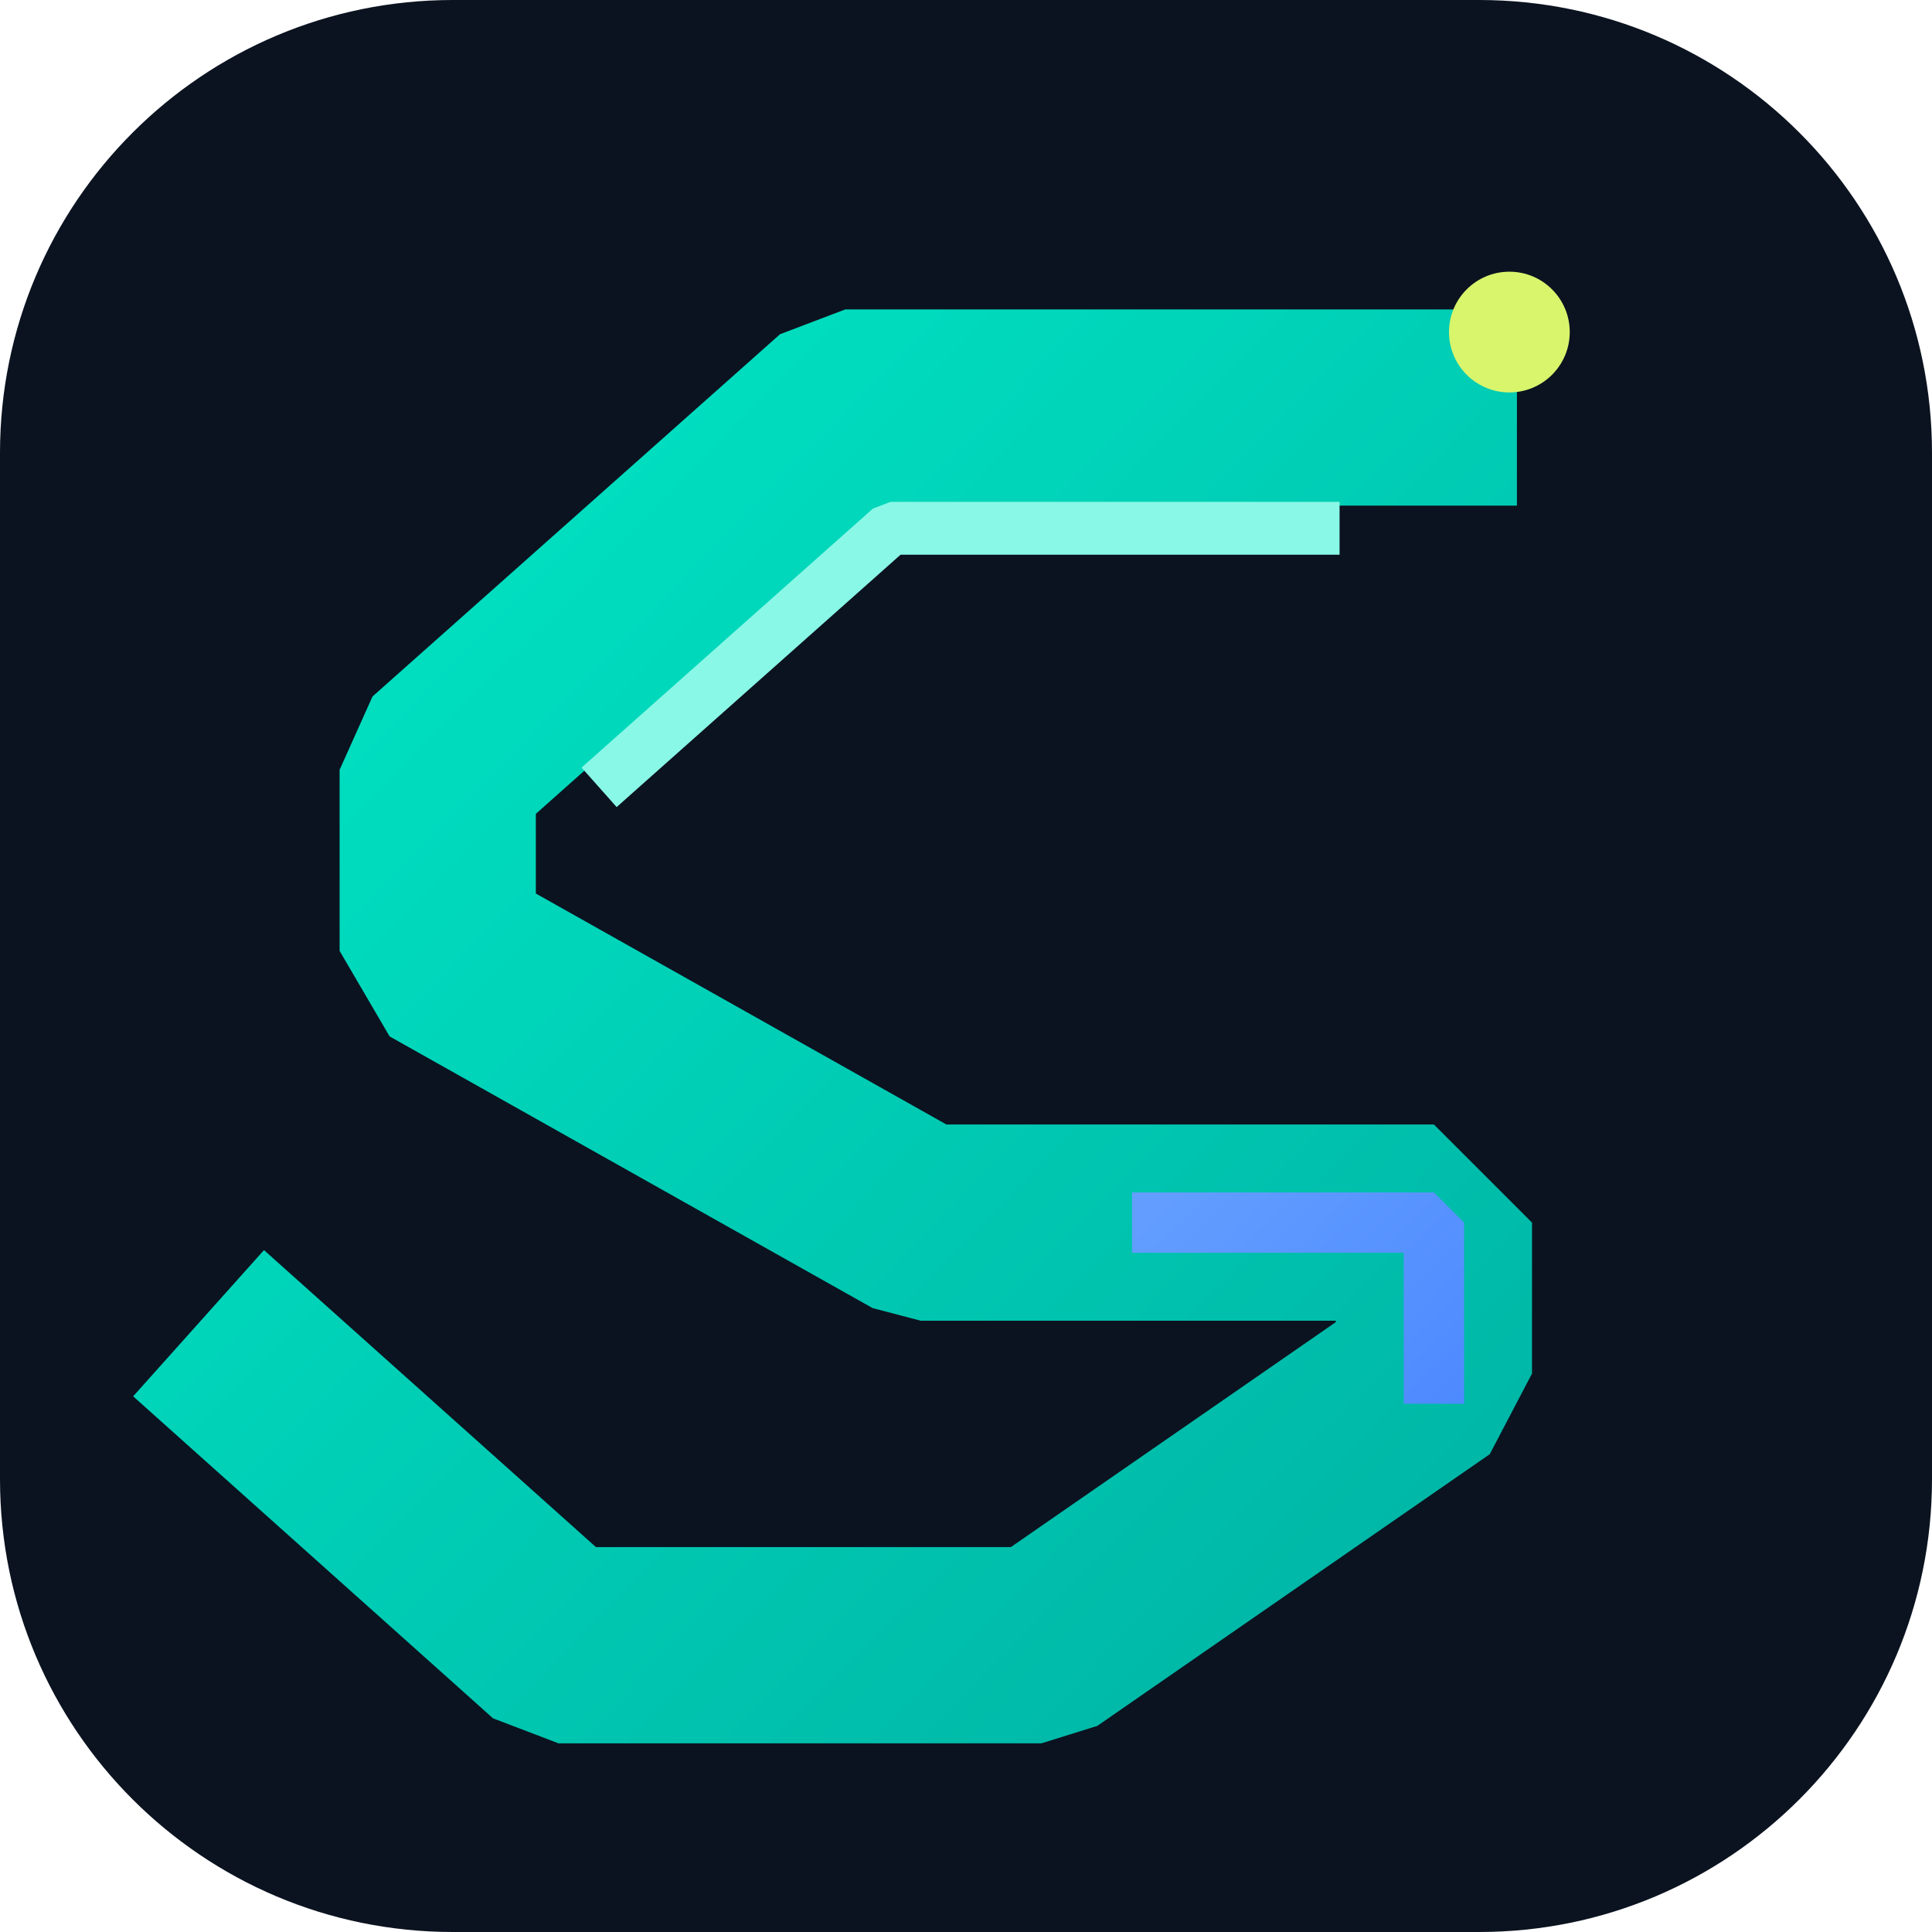
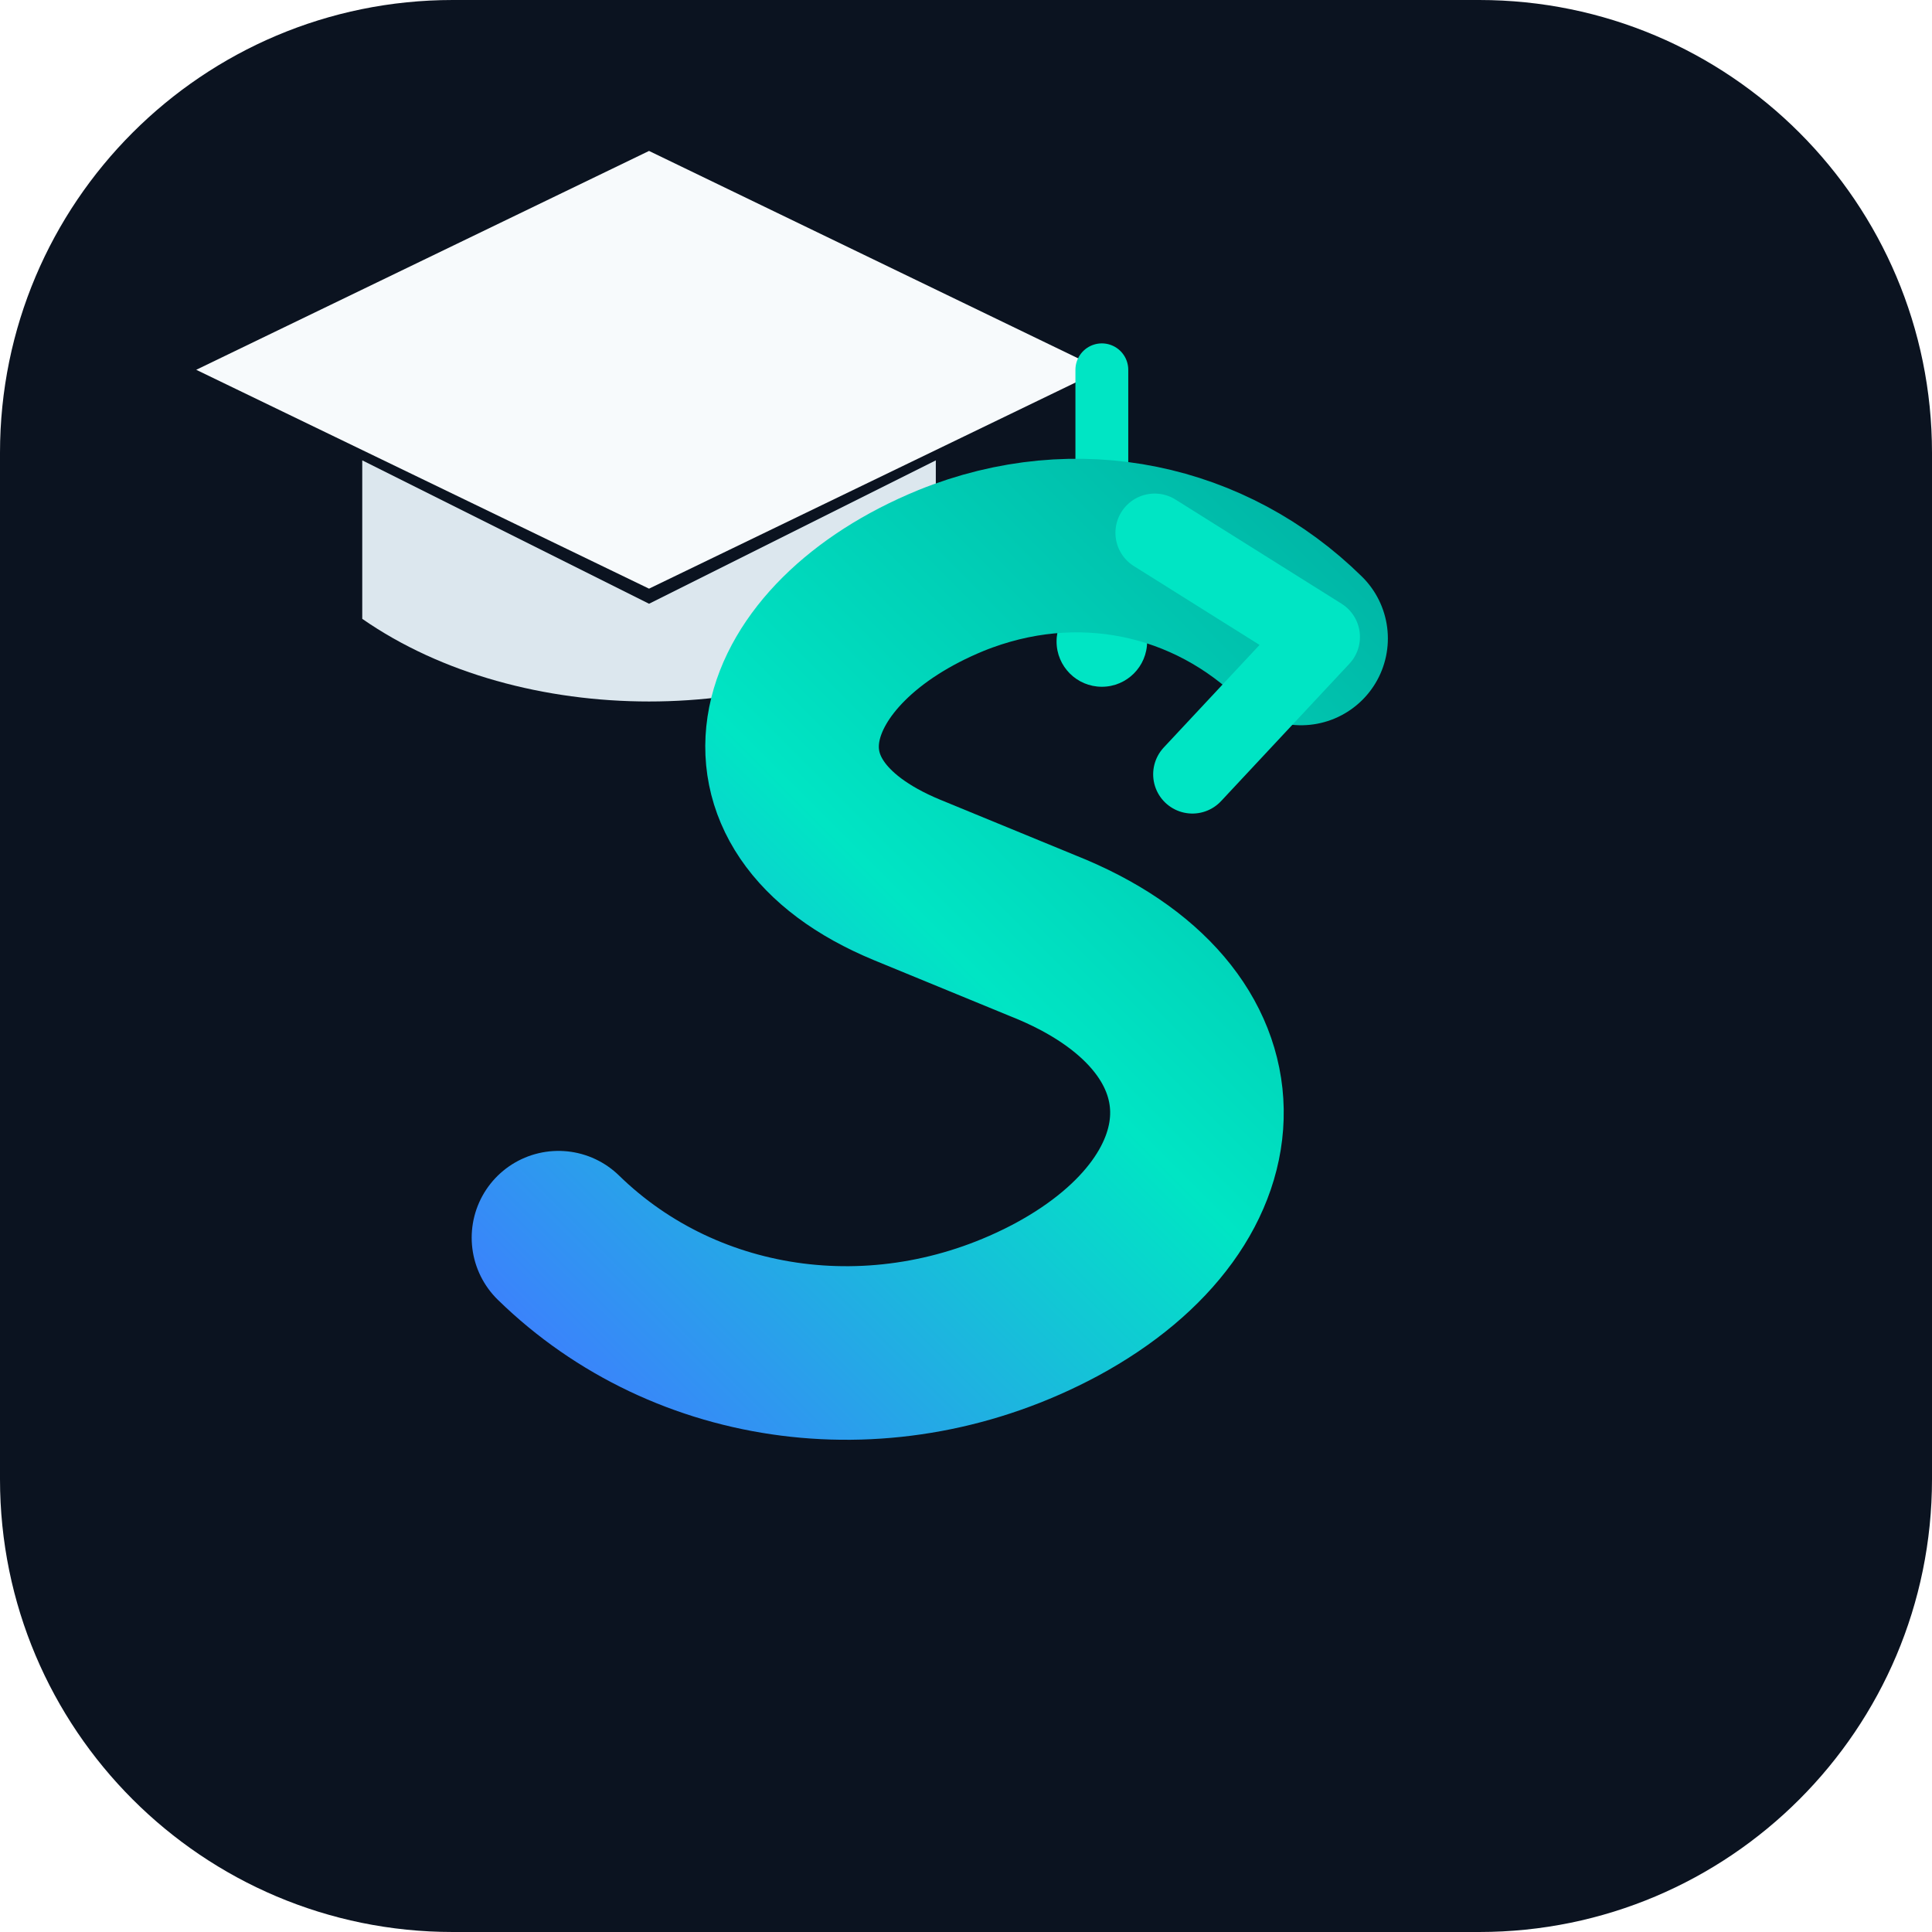
<svg xmlns="http://www.w3.org/2000/svg" viewBox="0 0 128 128" role="img" aria-labelledby="title desc">
  <defs>
-     <linearGradient id="forge" x1="22" y1="24" x2="105" y2="105" gradientUnits="userSpaceOnUse">
-       <stop offset="0" stop-color="#00E5C4" />
+     <linearGradient id="forge" x1="34" y1="91" x2="91" y2="34" gradientUnits="userSpaceOnUse">
+       <stop offset="0" stop-color="#3F7CFF" />
+       <stop offset=".5" stop-color="#00E5C4" />
      <stop offset="1" stop-color="#00B3A4" />
-     </linearGradient>
-     <linearGradient id="signal" x1="78" y1="74" x2="108" y2="106" gradientUnits="userSpaceOnUse">
-       <stop offset="0" stop-color="#65A0FF" />
-       <stop offset="1" stop-color="#3F7CFF" />
    </linearGradient>
  </defs>
  <rect width="128" height="128" rx="30" fill="#0B1320" />
-   <path d="M94 27H56L29 51V63L61 81H95V91L69 109H37L18 92" fill="none" stroke="url(#forge)" stroke-width="13" stroke-linecap="square" stroke-linejoin="bevel" />
-   <path d="M87 35H59L41 51" fill="none" stroke="#8AF8E7" stroke-width="3.5" stroke-linecap="square" stroke-linejoin="bevel" />
-   <path d="M77 81H95V91" fill="none" stroke="url(#signal)" stroke-width="4" stroke-linecap="square" stroke-linejoin="bevel" />
-   <circle cx="100" cy="22" r="4" fill="#D8F56C" />
+   <path d="M13 24.5 43 10 73 24.5 43 39Z" fill="#F7FAFC" />
+   <path d="M24 30.5V41c10.5 7.3 27.5 7.3 38 0V30.5L43 40Z" fill="#DCE7EE" />
+   <path d="M73 24.5V39" fill="none" stroke="#00E5C4" stroke-width="3.5" stroke-linecap="round" />
+   <circle cx="73" cy="42.5" r="3" fill="#00E5C4" />
+   <path d="M37 82c8.5 8.3 21.8 10.1 33 4.1 12.4-6.7 12.7-18.7-.9-24.1l-9-3.7c-12.1-5-8.8-15.7 2.9-20.5 8.4-3.4 17.2-1.4 23.2 4.5" fill="none" stroke="url(#forge)" stroke-width="11.5" stroke-linecap="round" stroke-linejoin="round" />
+   <path d="M76.5 35.3 87.5 42.2 79 51.3" fill="none" stroke="#00E5C4" stroke-width="5.2" stroke-linecap="round" stroke-linejoin="round" />
</svg>
